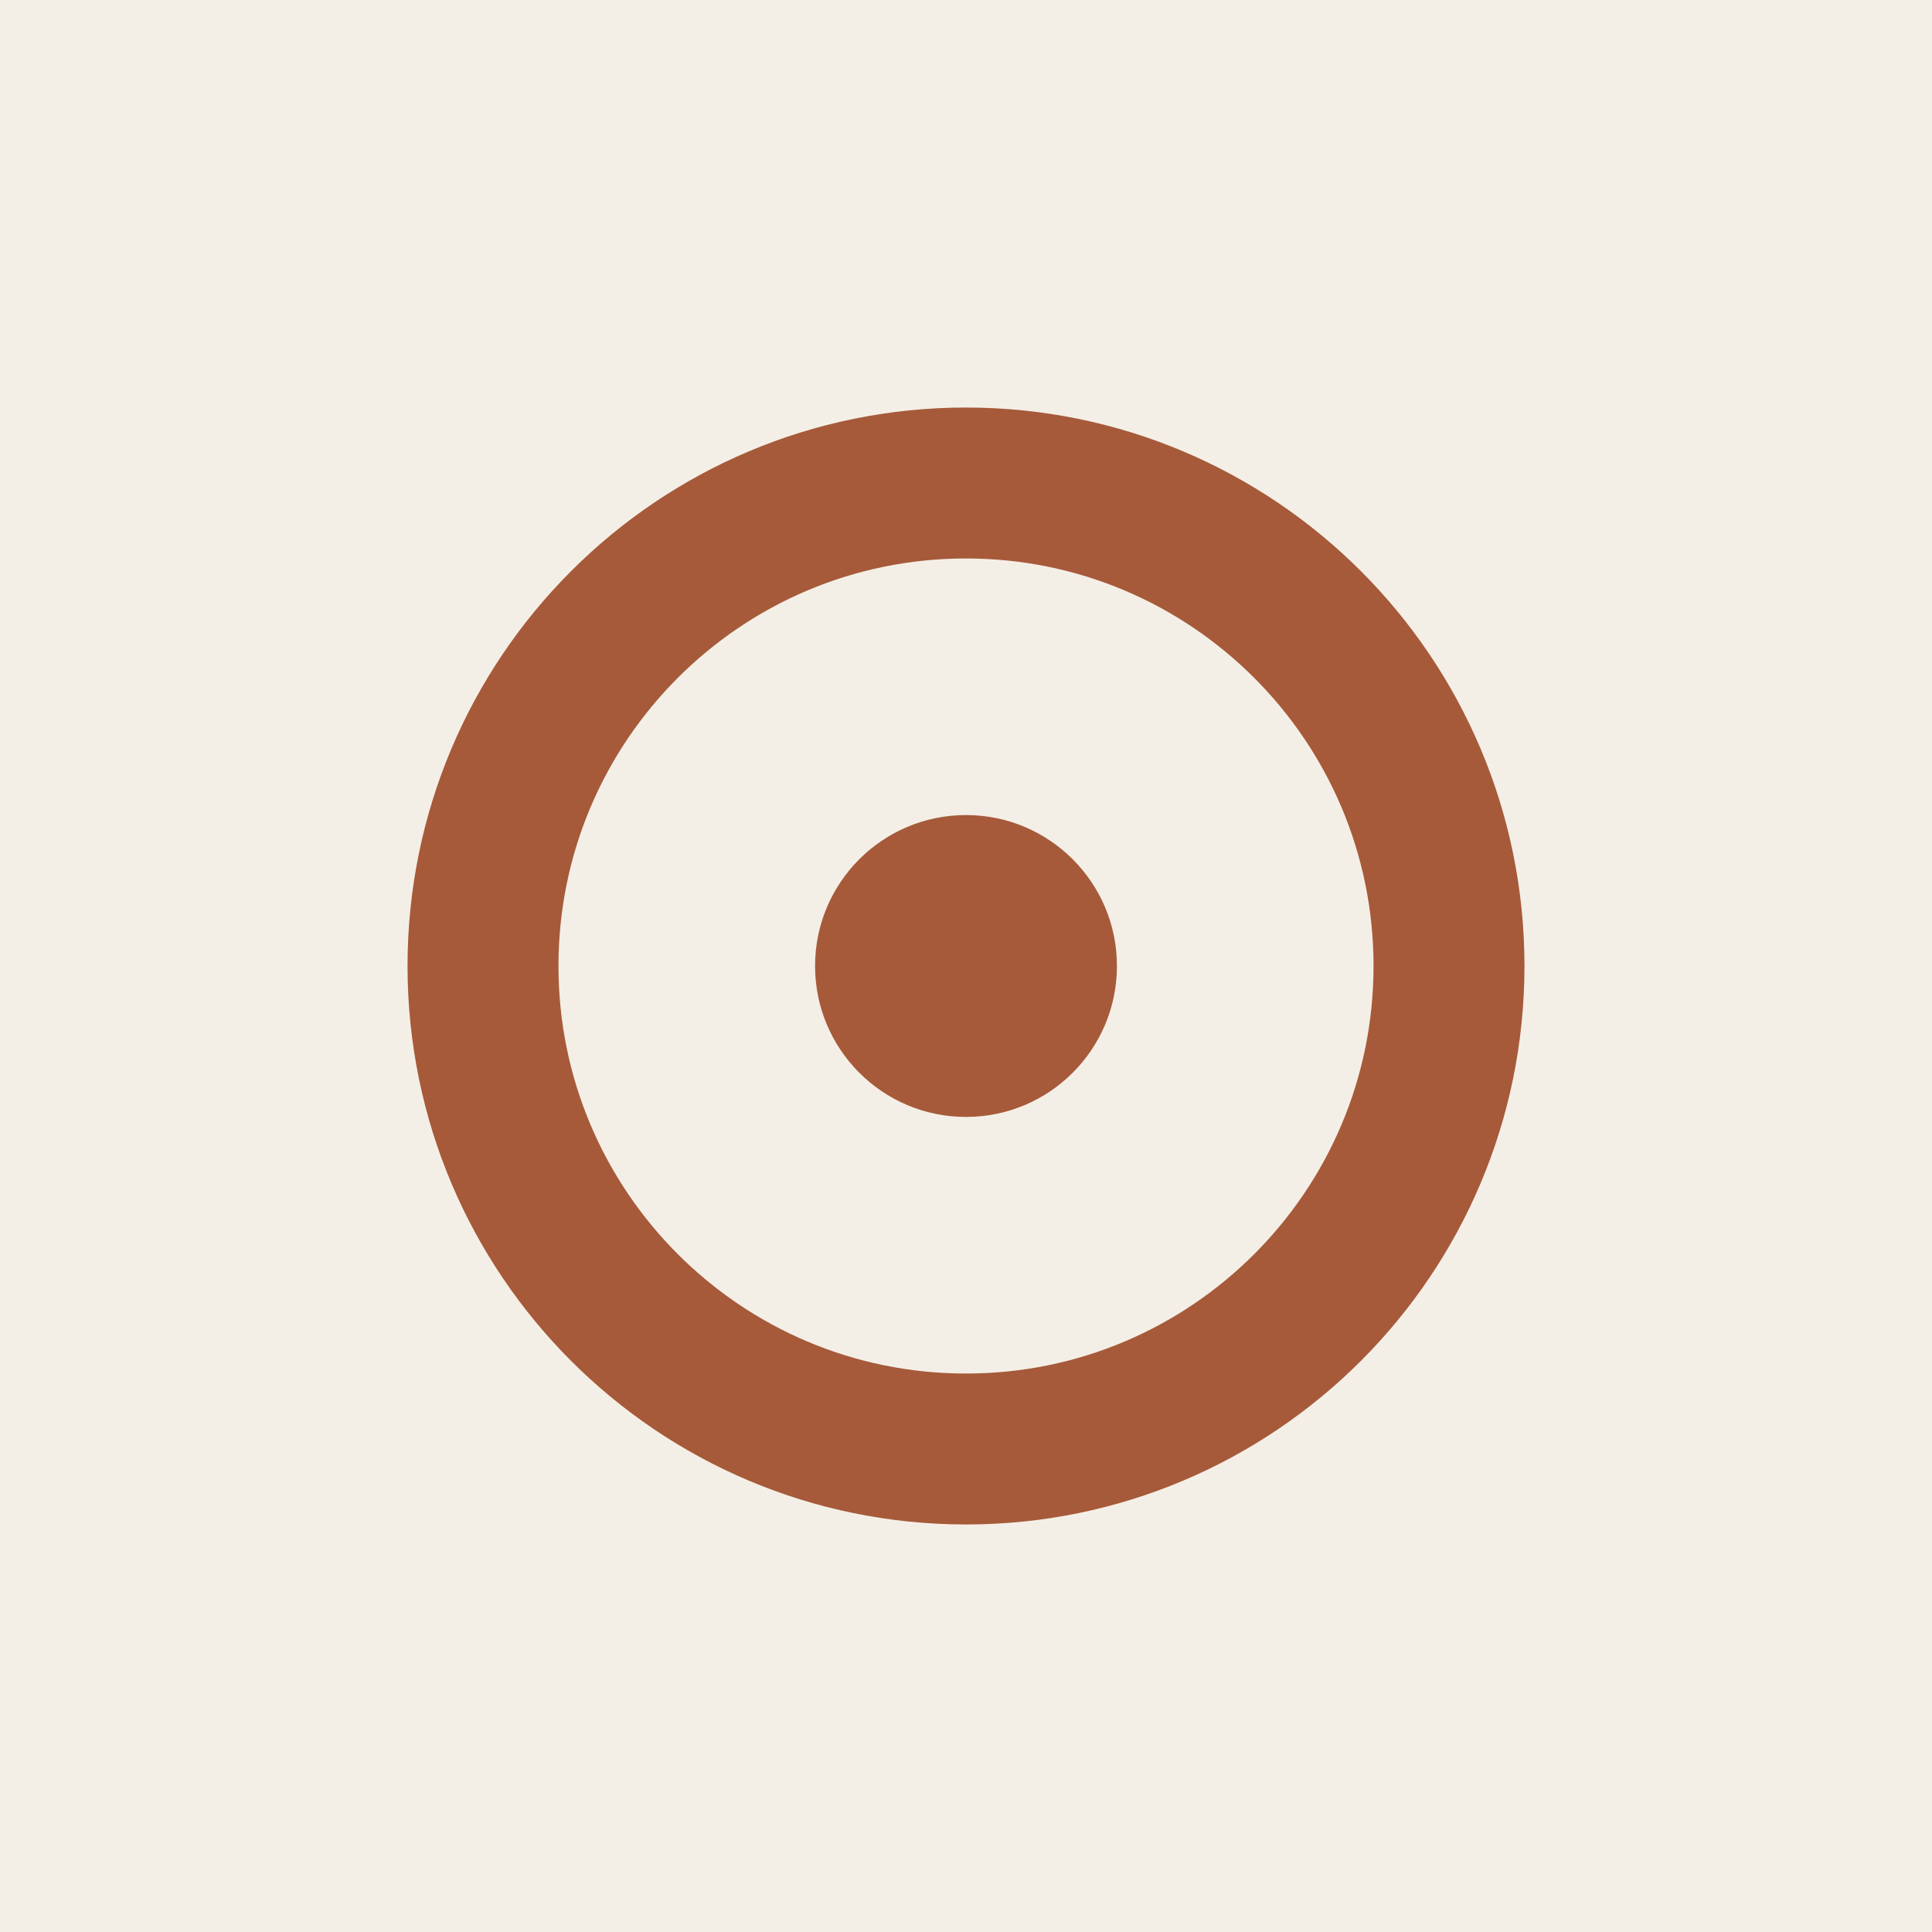
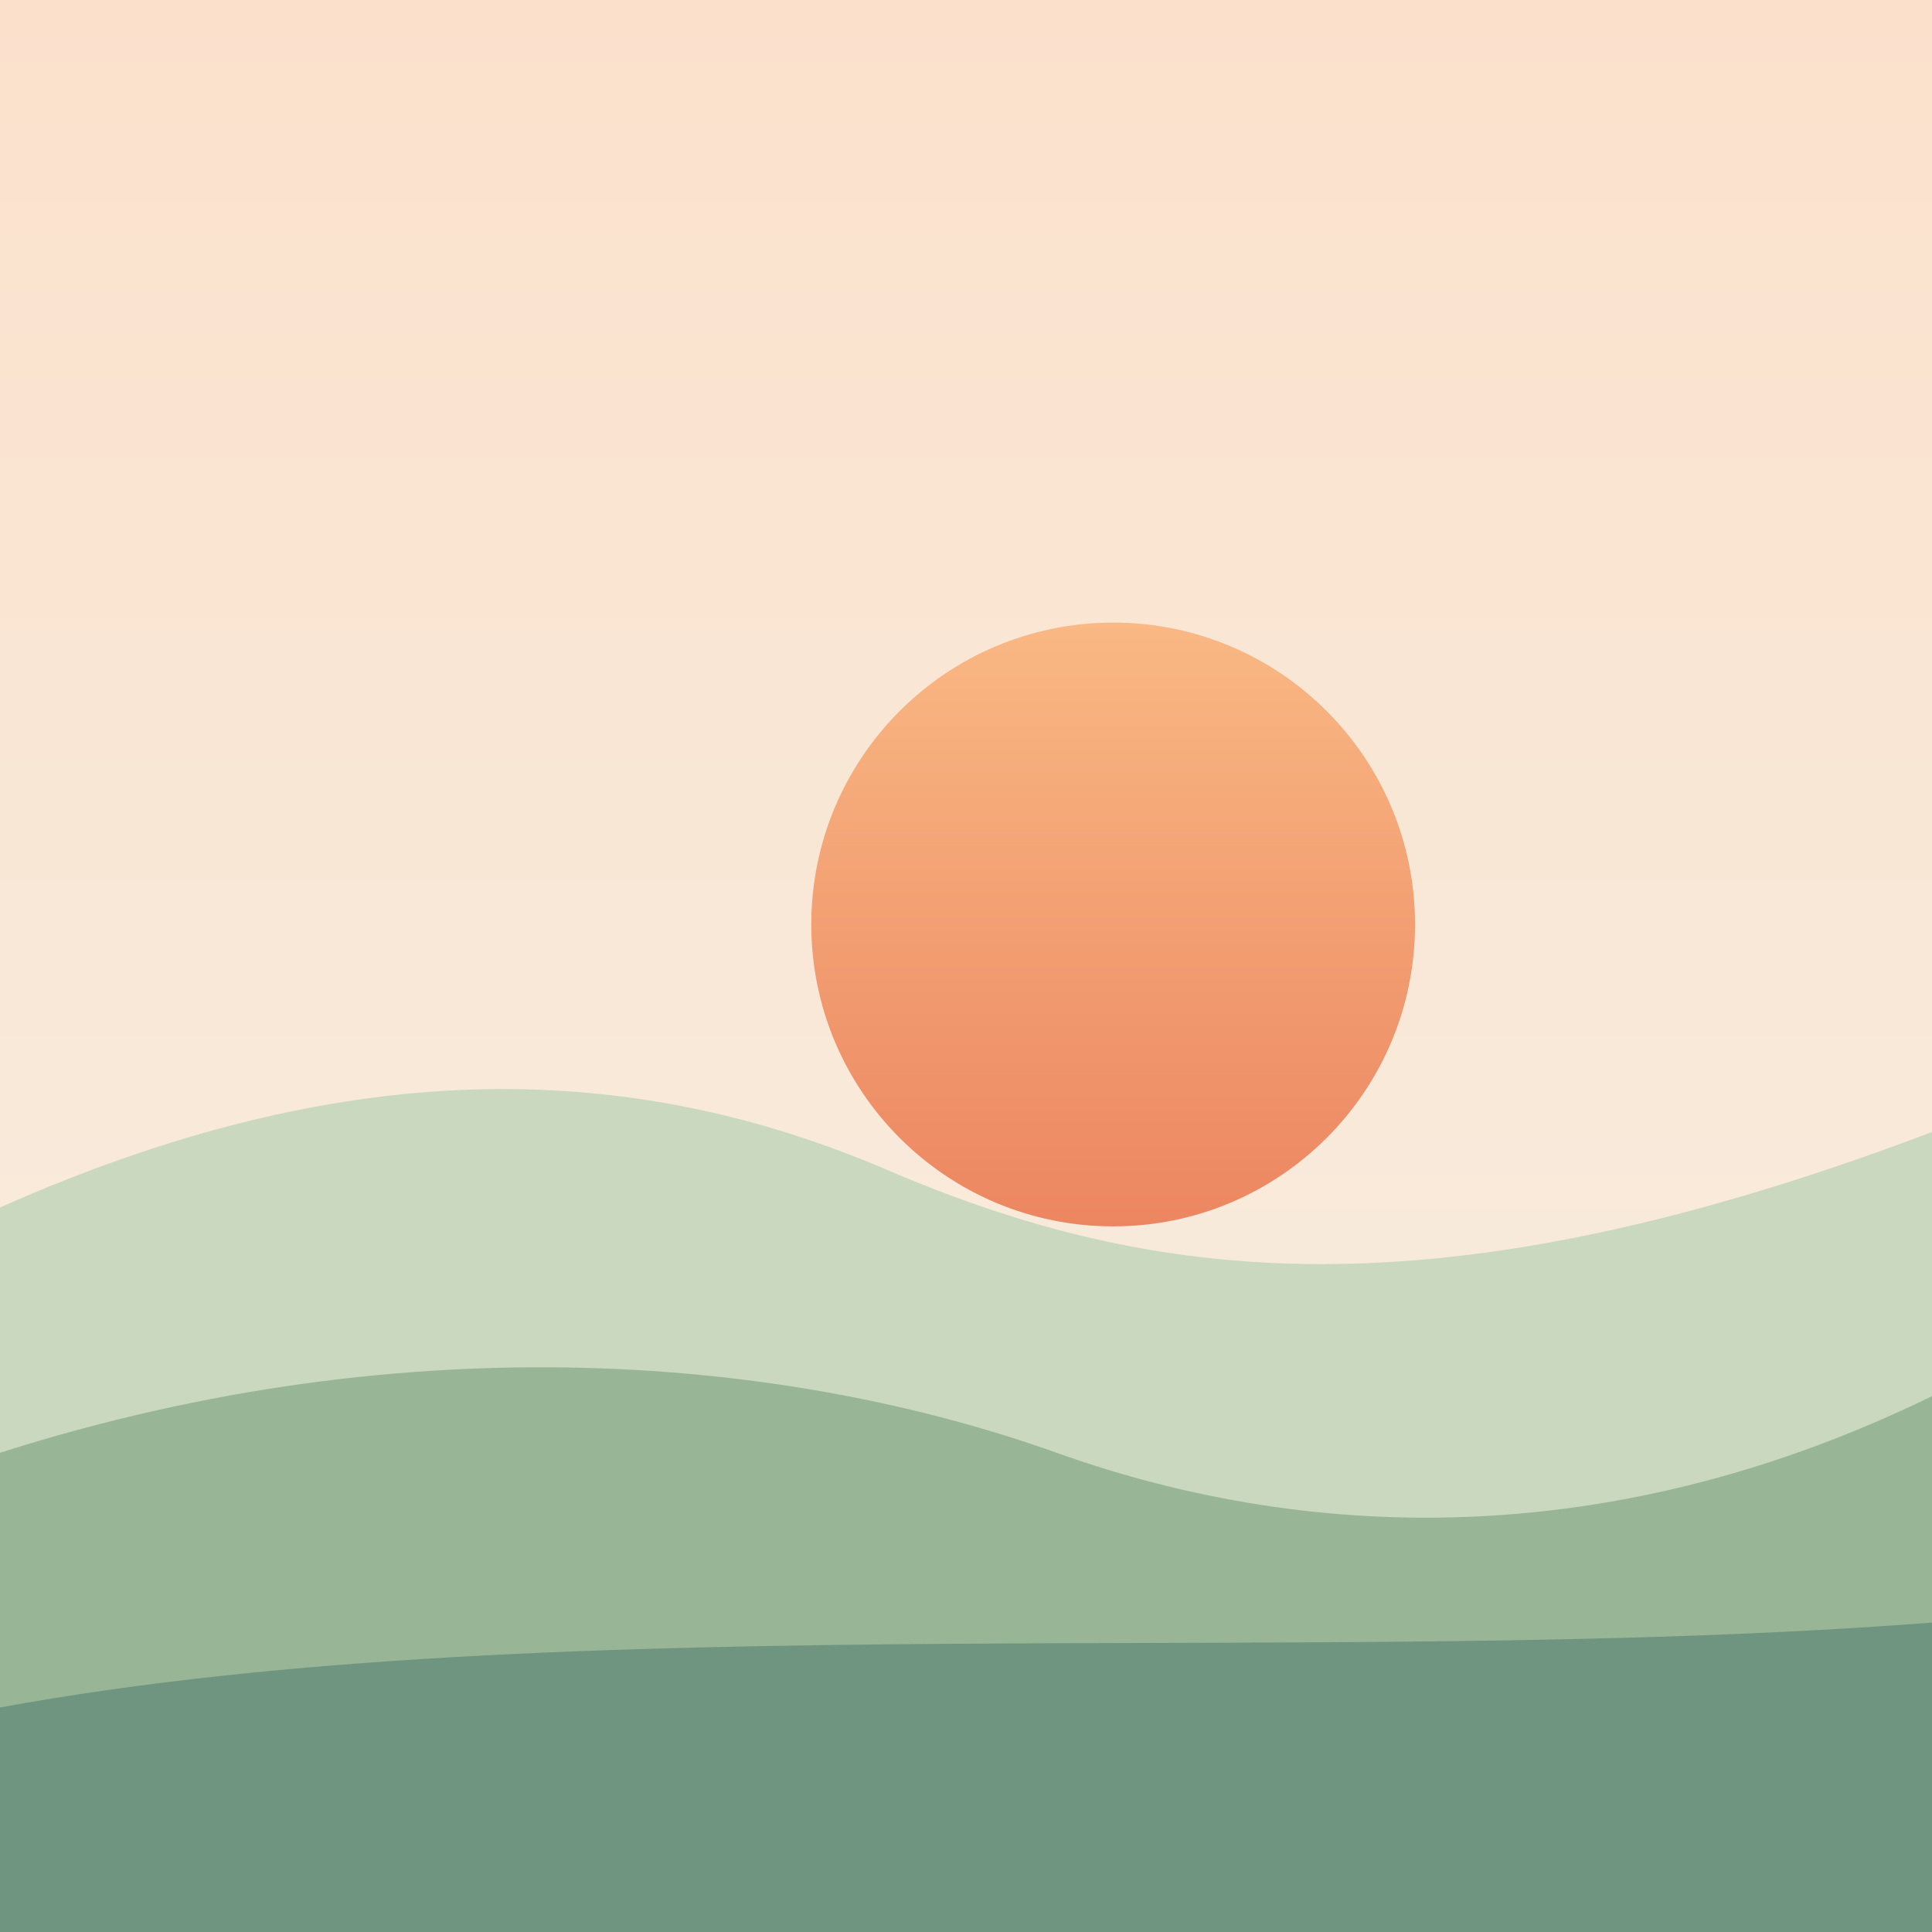
- <svg xmlns="http://www.w3.org/2000/svg" viewBox="0 0 64 64">
-   <rect width="64" height="64" fill="#f4efe6" />
-   <circle cx="32" cy="32" r="16" fill="none" stroke="#a65a3a" stroke-width="5" />
-   <circle cx="32" cy="32" r="5" fill="#a65a3a" />
+ <svg xmlns="http://www.w3.org/2000/svg" width="1024" height="1024" viewBox="0 0 1024 1024">
+   <defs>
+     <linearGradient id="bg" x1="0" y1="0" x2="0" y2="1">
+       <stop offset="0" stop-color="#fbe1cc" />
+       <stop offset="1" stop-color="#f7efe3" />
+     </linearGradient>
+     <linearGradient id="sun" x1="0" y1="0" x2="0" y2="1">
+       <stop offset="0" stop-color="#f9b884" />
+       <stop offset="1" stop-color="#ec8661" />
+     </linearGradient>
+   </defs>
+   <rect width="1024" height="1024" fill="url(#bg)" />
+   <circle cx="590" cy="490" r="160" fill="url(#sun)" />
+   <path d="M0 640C180 560 330 560 470 620S760 700 1024 600V1024H0Z" fill="#c9d8be" />
+   <path d="M0 770C220 700 420 720 560 770S860 820 1024 740V1024H0Z" fill="#98b596" />
+   <path d="M0 905C300 850 700 885 1024 860V1024H0Z" fill="#6f9580" />
</svg>
